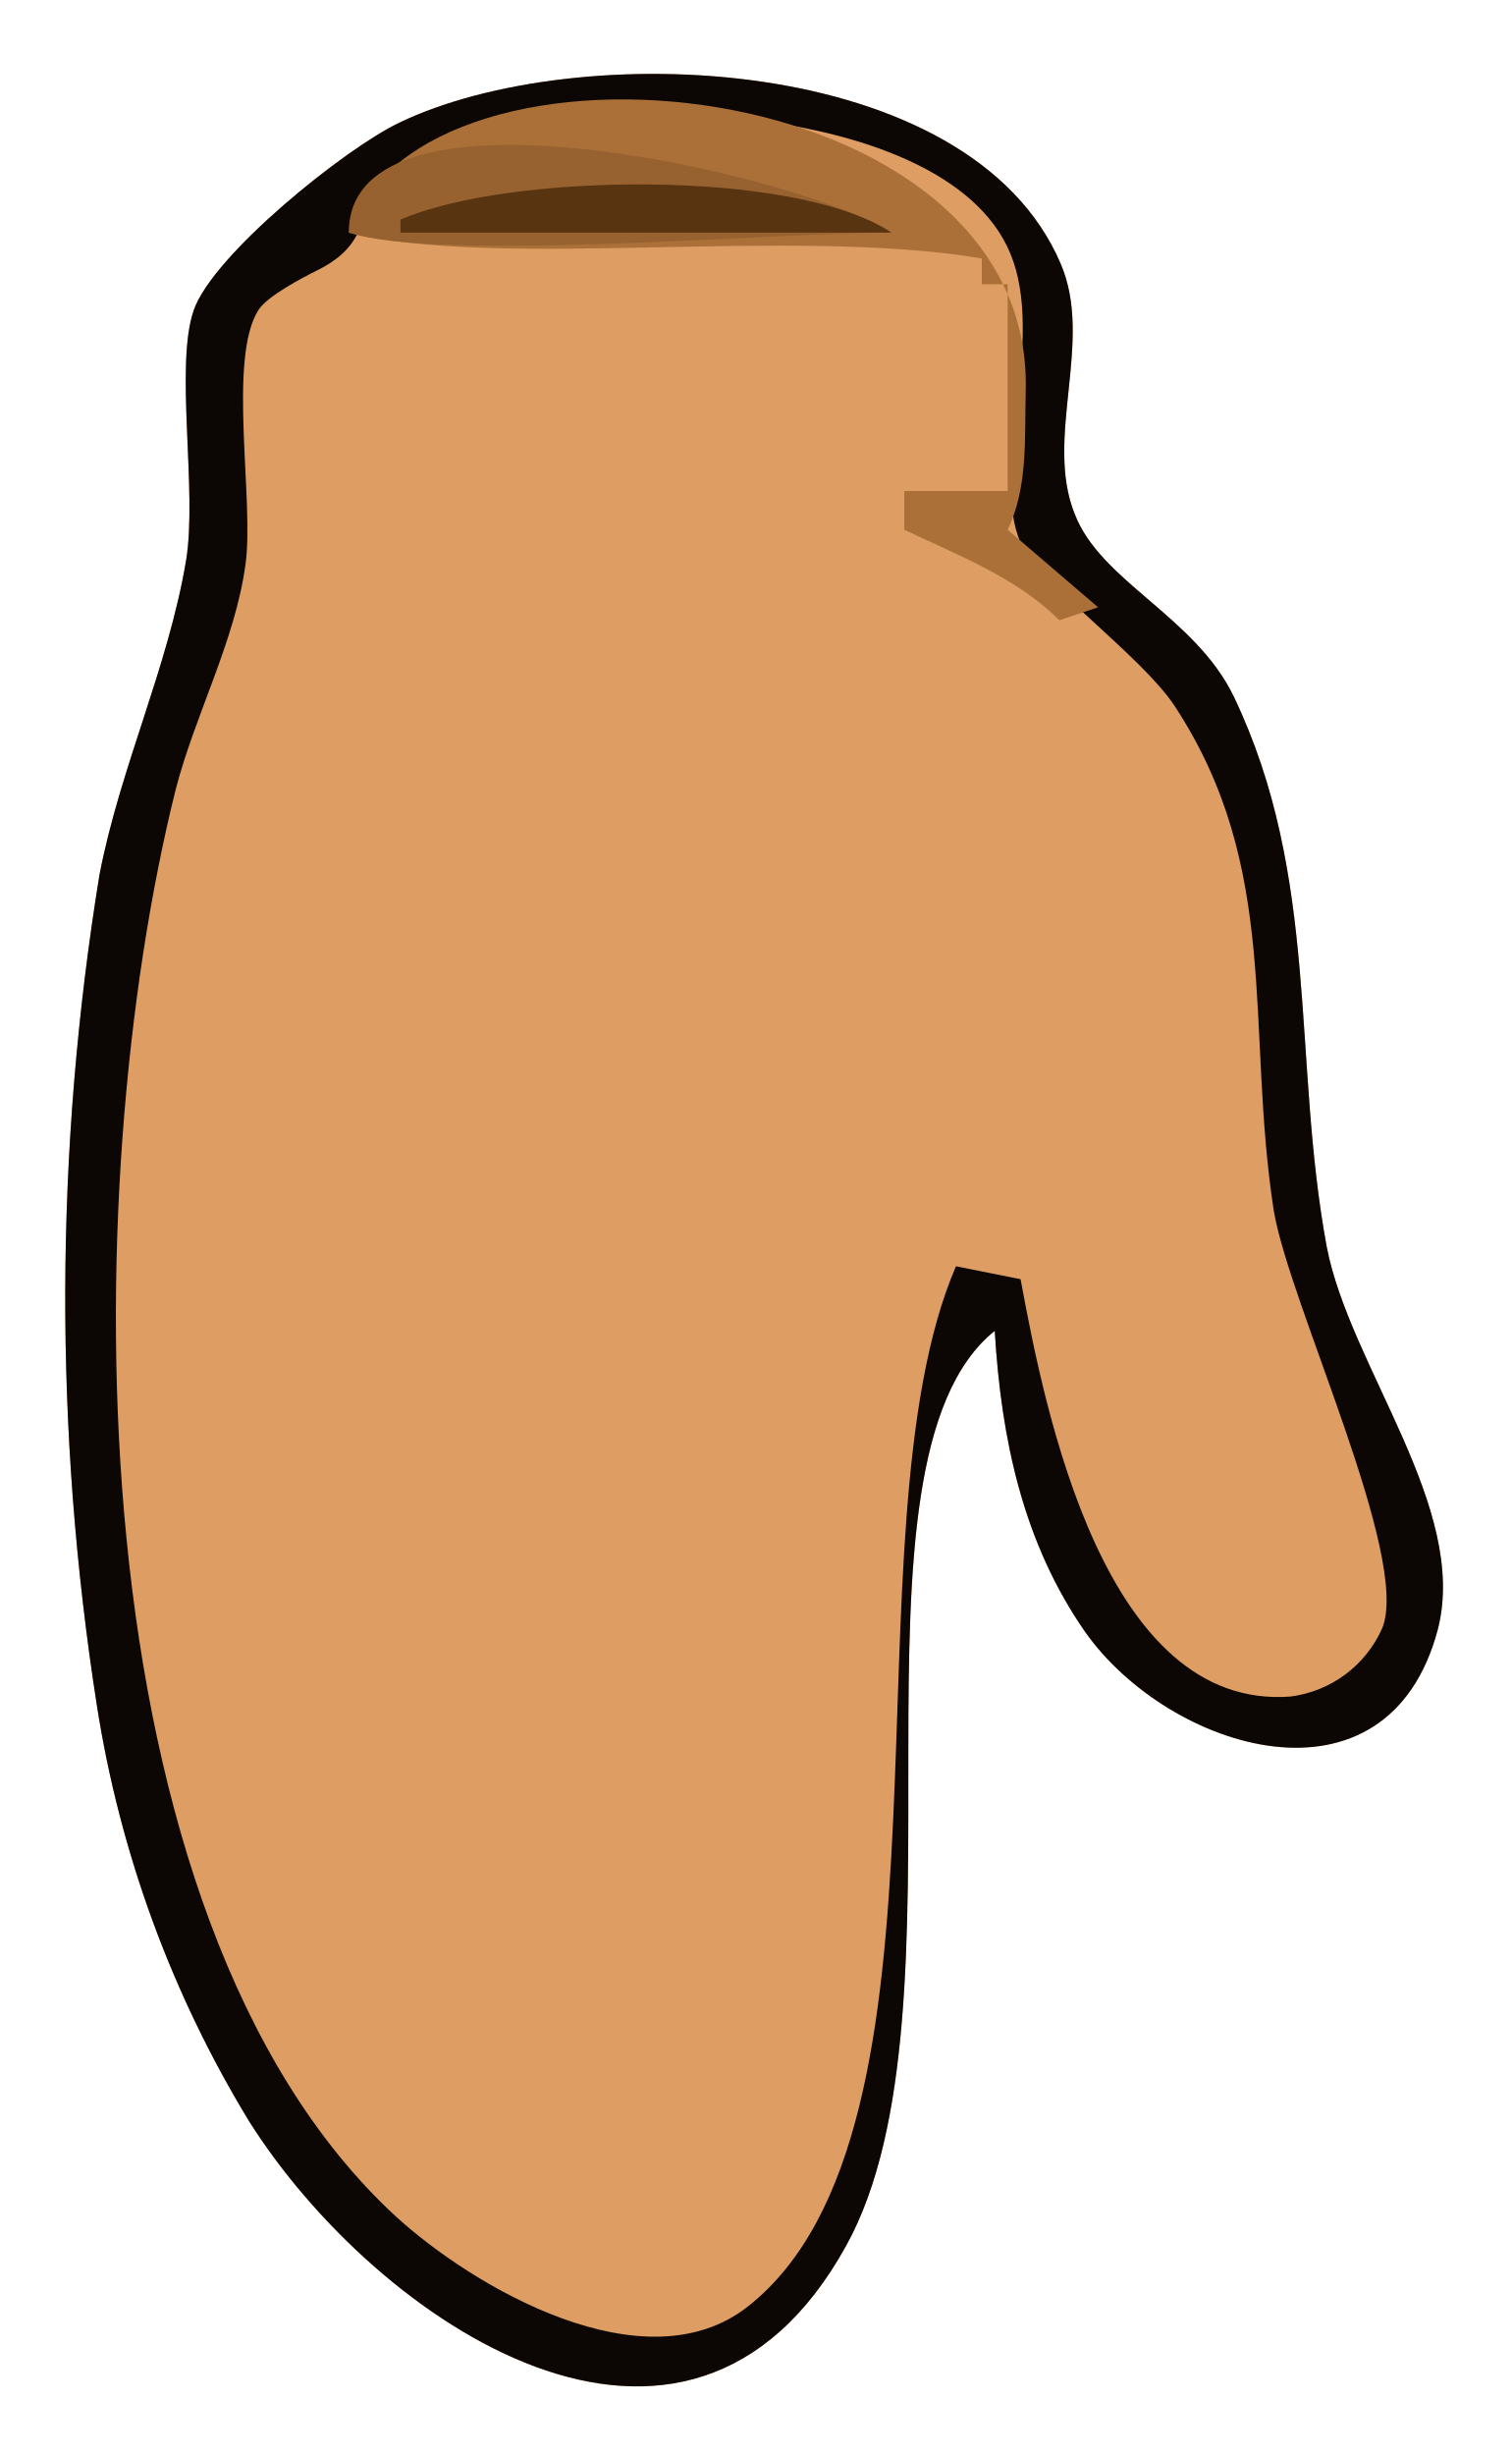
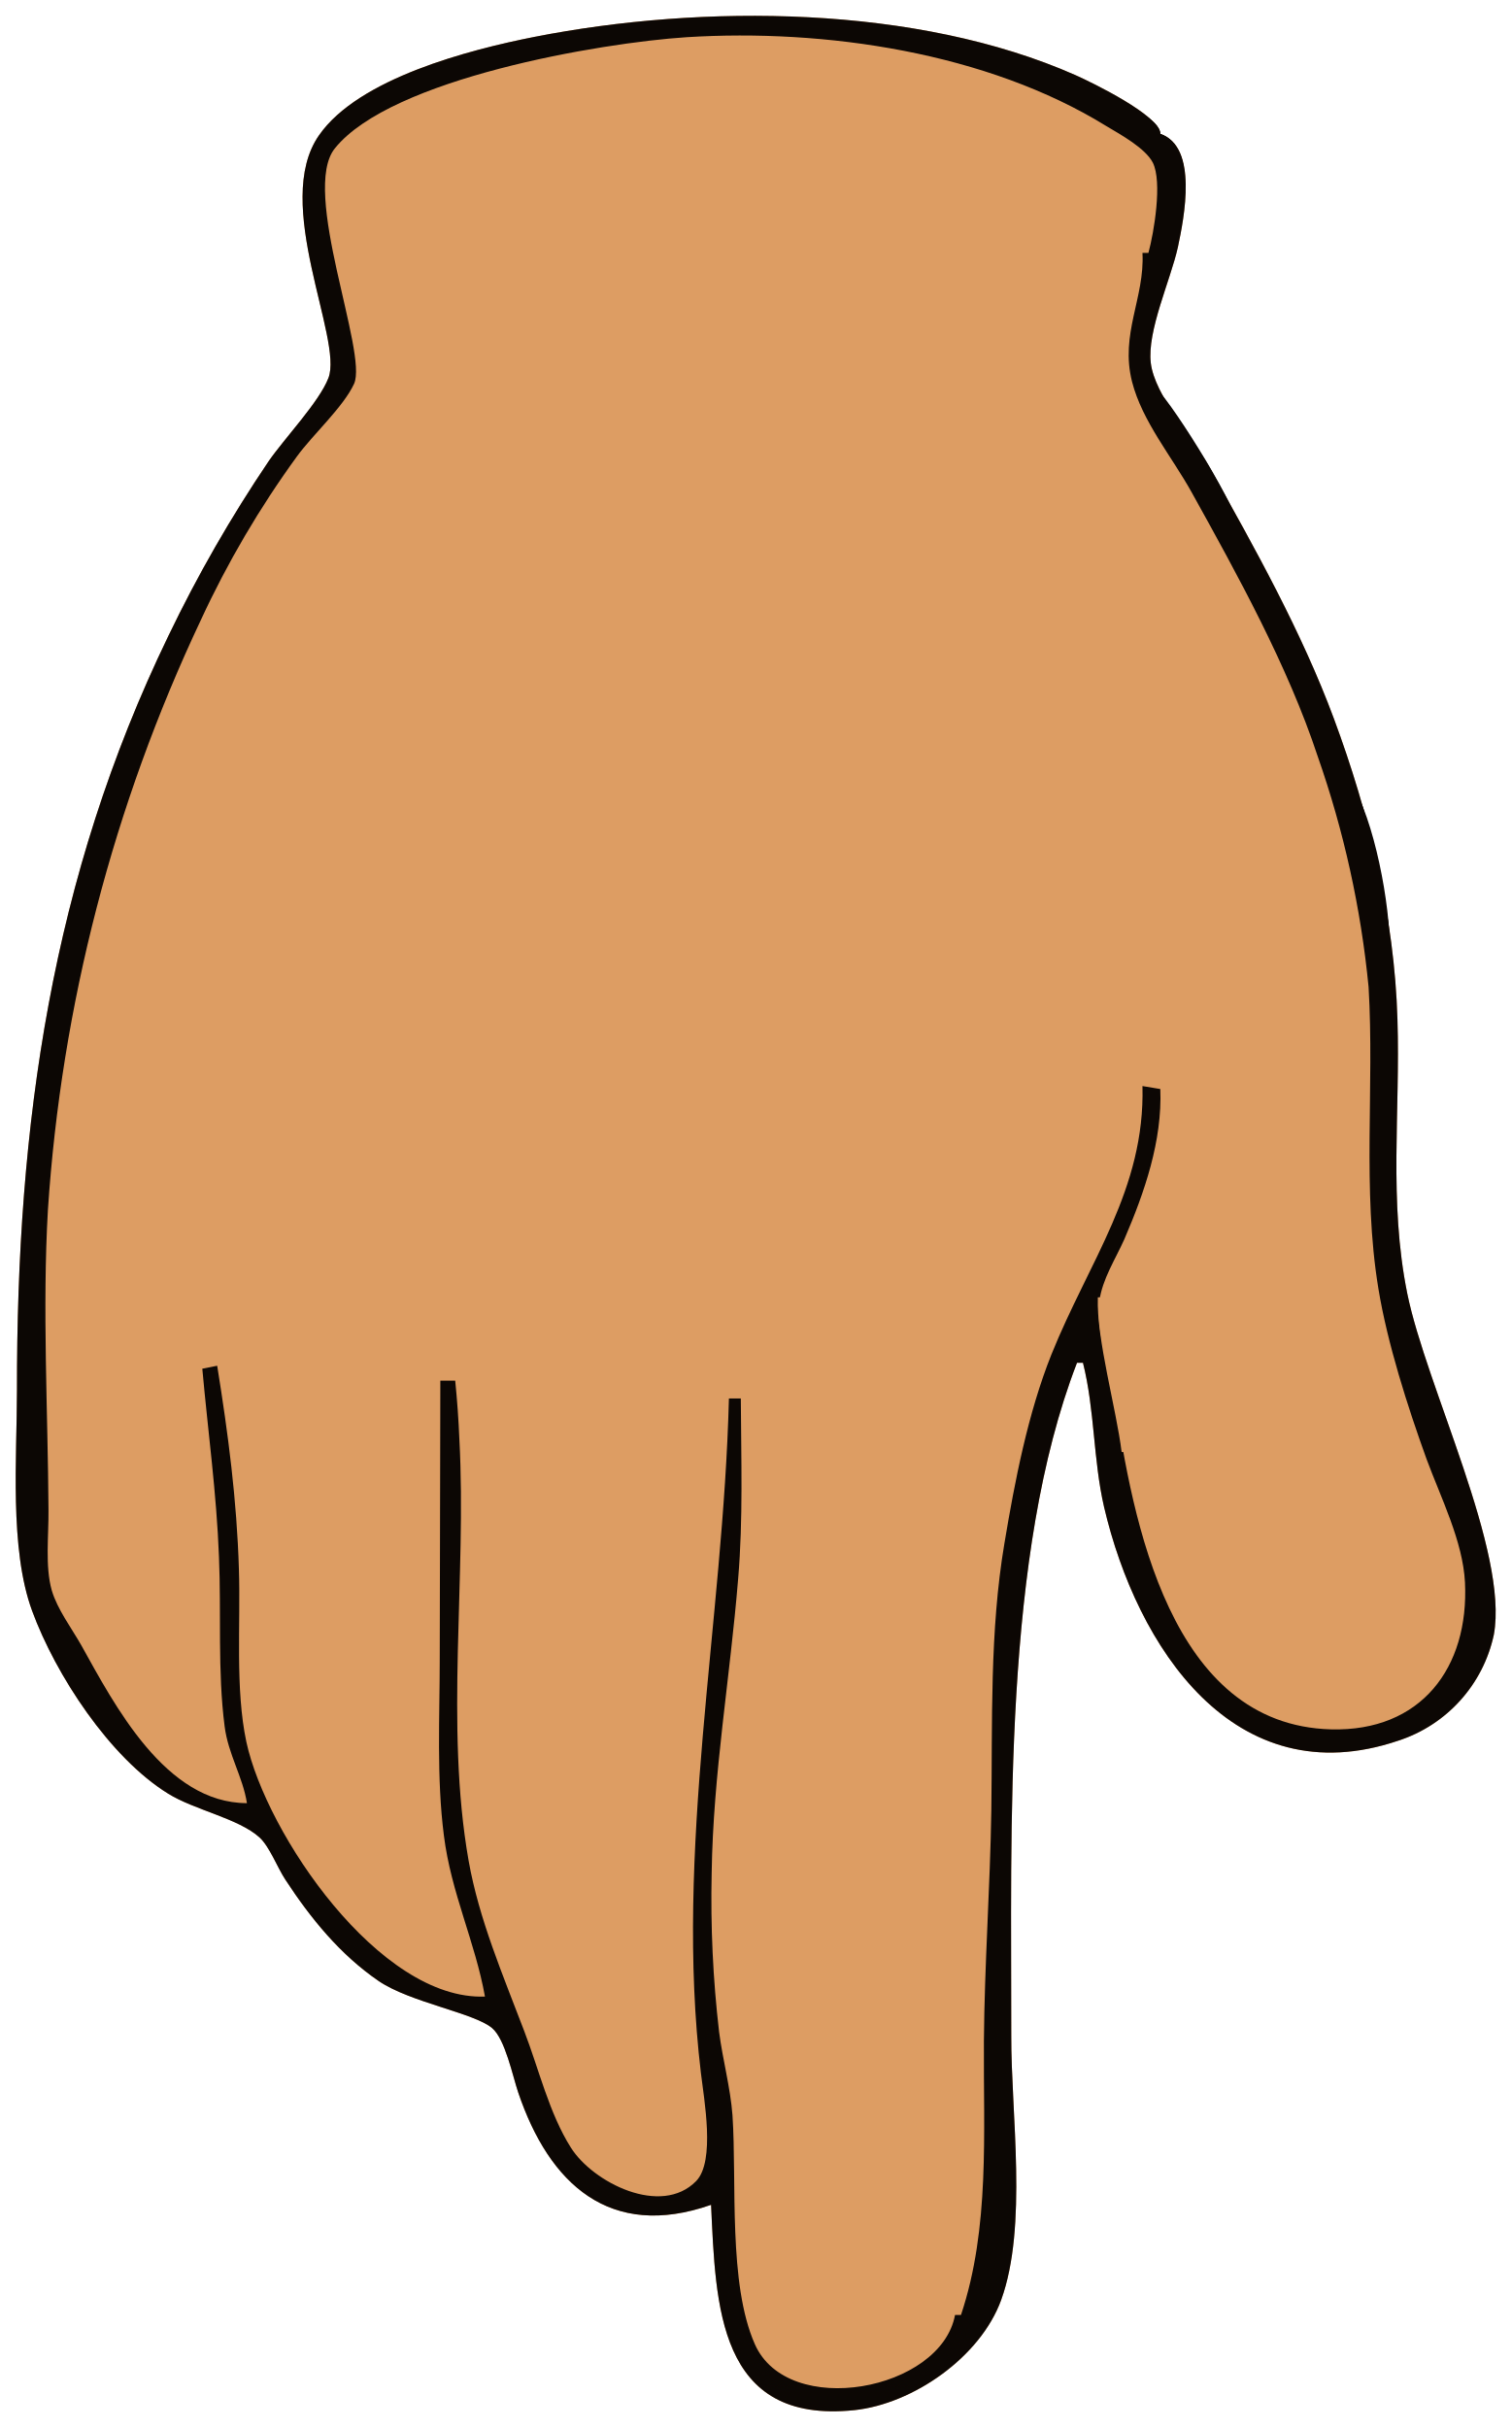
- <svg xmlns="http://www.w3.org/2000/svg" viewBox="0 0 117 190" width="117" height="190">
-   <g transform="matrix(1 0 0 -1 0 190)">
-     <path fill="#dd9d63" d="M77 87c.5-8.4 2.2-16.4 7-23.3 6.5-9.2 23.4-14.5 27.3.2 2.4 9.4-6.8 20.3-8.6 29.6-2.7 14.6-.5 28.6-7.2 42.6-3 6.2-10.3 8.9-12.3 14.1-2.4 5.9 1.5 13.4-1.1 19.4-7 16.4-37.5 17.5-51.2 10.9-4.2-2-14.4-10.2-15.9-14.5s.3-14-.6-19.4c-1.4-8.3-5.1-16-6.7-24.3A204 204 0 0 1 7.5 58a88 88 0 0 1 11.8-32.2c9.8-15.5 33.9-31.9 46.2-9.6C75.7 34.6 64.3 76.8 77 87" />
-     <path fill="#0c0704" d="M77 87c.5-8.4 2.2-16.4 7-23.3 6.5-9.2 23.4-14.5 27.3.2 2.4 9.4-6.8 20.3-8.6 29.6-2.7 14.6-.5 28.6-7.2 42.6-3 6.2-10.3 8.9-12.3 14.1-2.4 5.9 1.5 13.4-1.1 19.4-7 16.4-37.5 17.5-51.2 10.9-4.2-2-14.4-10.2-15.9-14.5s.3-14-.6-19.4c-1.4-8.3-5.1-16-6.7-24.3A204 204 0 0 1 7.5 58a88 88 0 0 1 11.8-32.2c9.8-15.5 33.9-31.9 46.2-9.6C75.7 34.6 64.3 76.8 77 87m-3 5c-8.9-20.6 1.3-66.8-16.1-80.5-8-6.3-21.3 1.5-27.3 7-25.1 23.2-24.7 79.6-17 110.4 1.5 5.8 4.6 11.5 5.4 17.4.7 4.9-1.4 15.9 1 19.7.7 1.1 3.4 2.5 4.6 3.1 5.4 2.7 1.8 6 8 9 10.1 5.1 40.4 4.8 45.6-7.7 2.8-6.7-1.6-16.9.8-22.4 1.4-3.1 9.3-8.7 11.9-12.6 8.3-12.6 5.5-24.9 7.7-39.1 1.2-7.2 10.6-26.8 8.4-32.3a9 9 0 0 0-7.1-5.3c-14.4-1.1-19 22-20.9 32.3z" />
-     <path fill="#ab7038" d="m85 143-7 6c1.6 3.3 1.3 7.2 1.4 10.8.6 24.9-46.7 29.4-52.4 12.2 11.9-2.9 34 .5 49-2v-2h2v-16h-8v-3c4.2-2 8.7-3.7 12-7z" />
-     <path fill="#986230" d="M69 172c-6.3 4.2-42 12.9-42 0 7-2.3 32.9 0 42 0" />
-     <path fill="#593410" d="M69 172c-7.5 5-29.8 4.6-38 1v-1z" />
+ <svg xmlns="http://www.w3.org/2000/svg" viewBox="0 0 127 204" width="127" height="204">
+   <g transform="scale(0.25)">
+     <path fill="#dd9d63" d="M239 741c-34 11.9-54.4-7-64.8-37.7-1.9-5.6-4.4-18-8.8-21.7-6-5.1-27.5-8.6-38.1-15.8-13-8.9-22.9-21.1-31.4-34.1-2.7-4.1-5.3-11.1-8.7-14.2-7.1-6.4-21.9-9.2-30.7-14.7-19.6-12.1-37.8-39.9-45.7-61.4-7.7-20.9-5.1-51.8-5.1-74.1-.1-89.3 11.5-172.2 50.9-253.6A462 462 0 0 1 90.3 155c5.3-7.7 17-19.9 20.1-28 5-13-19.1-58.7-3.2-81.5 13.3-19.2 50.6-28.8 72.4-33.1 56.5-11.1 128.5-10.8 182 12.9C367.2 27.8 390 38.9 390 45c12.8 4.3 8 28.2 5.9 38.1-2.5 11.2-10.4 28.1-9.1 38.9 1.3 10.9 14.3 25.4 19.8 35.2 15.1 26.8 31 55.4 41.7 84.2 11.9 32 20.4 66.8 21.4 101.1 1 31.3-3 61 3.3 92.2 6.4 31.4 34.2 86.8 29.1 114.7A48 48 0 0 1 470 585c-55.2 18.7-87.9-31.5-98.9-78.5-3.7-16-3.1-32.6-7.1-48.5h-2c-25 64.6-22 156.7-22.1 226.1-.1 26.1 5.6 64.1-3.4 88.9-7 19.2-29.6 34.9-49.3 37-46 4.8-46.6-35.3-48.2-69" />
+     <path fill="#0c0704" d="M239 741c-34 11.9-54.4-7-64.8-37.7-1.9-5.6-4.4-18-8.8-21.7-6-5.1-27.5-8.6-38.1-15.8-13-8.9-22.9-21.1-31.4-34.1-2.7-4.1-5.3-11.1-8.7-14.2-7.1-6.4-21.9-9.2-30.7-14.7-19.6-12.1-37.8-39.9-45.7-61.4-7.7-20.9-5.1-51.8-5.1-74.1-.1-89.3 11.5-172.2 50.9-253.6A462 462 0 0 1 90.3 155c5.3-7.7 17-19.9 20.1-28 5-13-19.1-58.7-3.2-81.5 13.3-19.2 50.6-28.8 72.4-33.1 56.5-11.1 128.5-10.8 182 12.9C367.2 27.8 390 38.9 390 45c12.8 4.3 8 28.2 5.9 38.1-2.5 11.2-10.4 28.1-9.1 38.9 1.3 10.9 14.3 25.4 19.8 35.2 15.1 26.8 31 55.4 41.7 84.2 11.9 32 20.4 66.8 21.4 101.1 1 31.3-3 61 3.3 92.2 6.4 31.4 34.2 86.8 29.1 114.7A48 48 0 0 1 470 585c-55.2 18.7-87.9-31.5-98.9-78.5-3.7-16-3.1-32.6-7.1-48.5h-2c-25 64.6-22 156.7-22.1 226.1-.1 26.1 5.6 64.1-3.4 88.9-7 19.2-29.6 34.9-49.3 37-46 4.8-46.6-35.3-48.2-69m145-376 6 1c.7 17.4-5.3 34.7-12.1 50.5-3 6.7-7.4 13.4-8.4 20.8-1.3 10 3.6 22.3 5.1 32.4 6.1 41.2 18.6 110.1 72.8 111.5 30.2.8 46.4-20.7 45-49.4-.7-13.8-8.1-28.4-12.9-41.4-6.4-17.7-13.2-39-16.2-57.3-5.5-33.4-1.3-67.7-3.3-101.4a331 331 0 0 0-17.1-77.5c-10-30.3-26.9-60.9-42.4-88.8-6.6-11.9-16.6-23.8-20-37.1-4.1-16.1 4.3-28.2 3.5-43.3h2c1.9-7 4.7-23.8 1.5-30.3-2.5-4.9-10.9-9.5-15.6-12.3-40.1-24.8-94.7-32.8-141.1-29.9-29.2 1.9-99.3 13.9-118.2 37.3-11.7 14.3 11.2 68.8 6.4 79.2-3.6 7.8-13.8 17-19.2 24.4a326 326 0 0 0-32.3 55 549 549 0 0 0-51.4 198.3c-1.9 33.1 0 67.5.2 100.7.1 8.5-1.2 19 1.1 27.1 1.9 6.4 6.6 12.6 9.9 18.4C38.5 573 55.6 606 83 606c-1.4-8.9-6.3-16.4-7.5-25.8-2.4-18.6-1.1-38.2-1.9-57-.8-21.2-3.7-42.1-5.6-63.2l5-1c3.7 23 6.6 45.1 7.3 68.4.6 18.5-1.3 40.1 2.5 58 6.7 31 44.8 87 80.2 85.6-3.3-18.4-11.4-34.9-13.8-54.1-2.5-19.5-1.4-39.7-1.4-59.4l.2-93.5h5a330 330 0 0 1 1.4 19.7c2.5 46.3-4.9 96.1 3.1 141.6 3.5 19.8 11.6 38.6 18.7 57.3 4.9 12.7 8.4 27.7 15.7 39.2 7.4 11.7 30.3 23.3 42.1 11.2 6.5-6.7 2.6-27.6 1.6-36.2-9-75 7.5-151.7 9.4-226.8h4c.1 20.1.8 40.6-.9 60.6-2.7 33.3-8.4 65.4-8.9 98.9q-.6 26.8 2.5 53.4c1.2 9.3 3.8 18.7 4.5 28 1.5 22.6-1.5 56.5 7.5 76.9 11.1 25.3 62.6 15.7 67.3-9.8h2c9.8-29.2 7.5-61.6 7.7-91.9.2-26 2.1-51.8 2.5-77.6.4-29.9-.6-60.2 4.4-89.8 3.5-21 7.9-43.7 15.8-63.5 12.6-31.3 31.5-55.5 30.6-90.2" />
+     <path fill="#dd9d63" d="M378 488h-1c-1.8-14.6-8.5-37.9-8-52h1c5.4 18 8.2 33.2 8 52" />
+     <path fill="#0c0704" d="M398 62c-5-5-5.7-12.7-11.6-18.2-2-1.9-12.4-8.3-12.4-9.8 4.4 1 16 6.2 16 11 6.5 2.2 8.7 10.6 8 17m-9 69c5.3 4.8 29.1 42.8 27 47-4.7-7.5-27-41.2-27-47m78 188c-3.6-7.4-13-47.7-13-56 7.8 11.7 13.5 41.9 13 56" />
  </g>
</svg>
